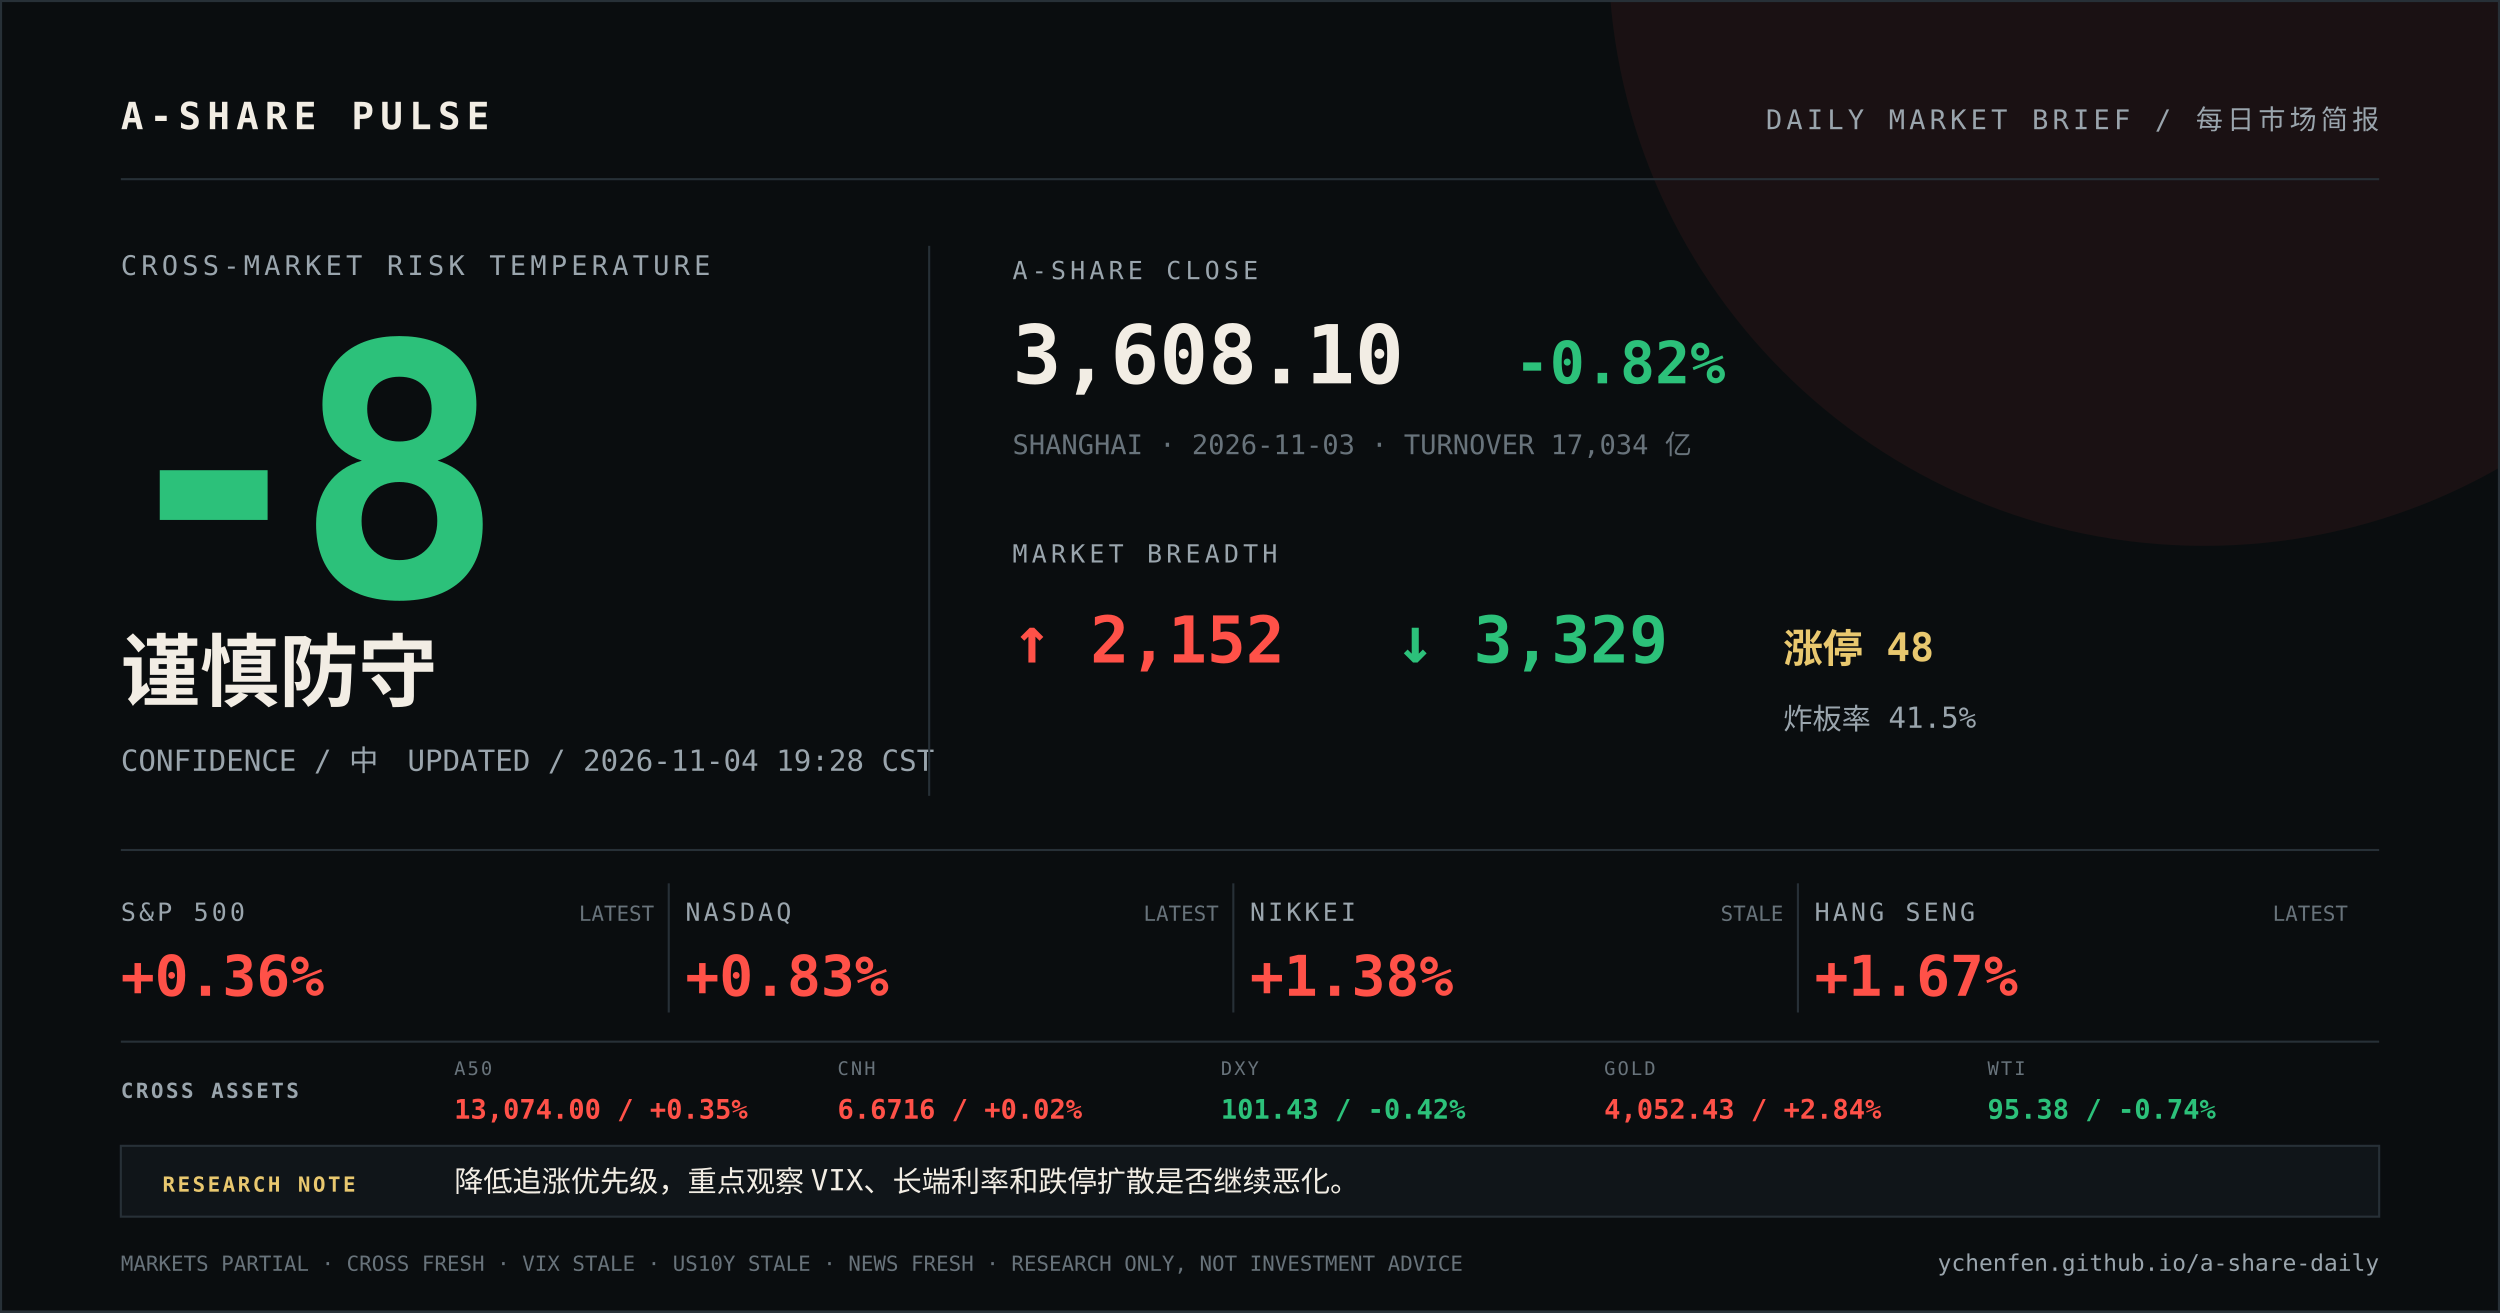
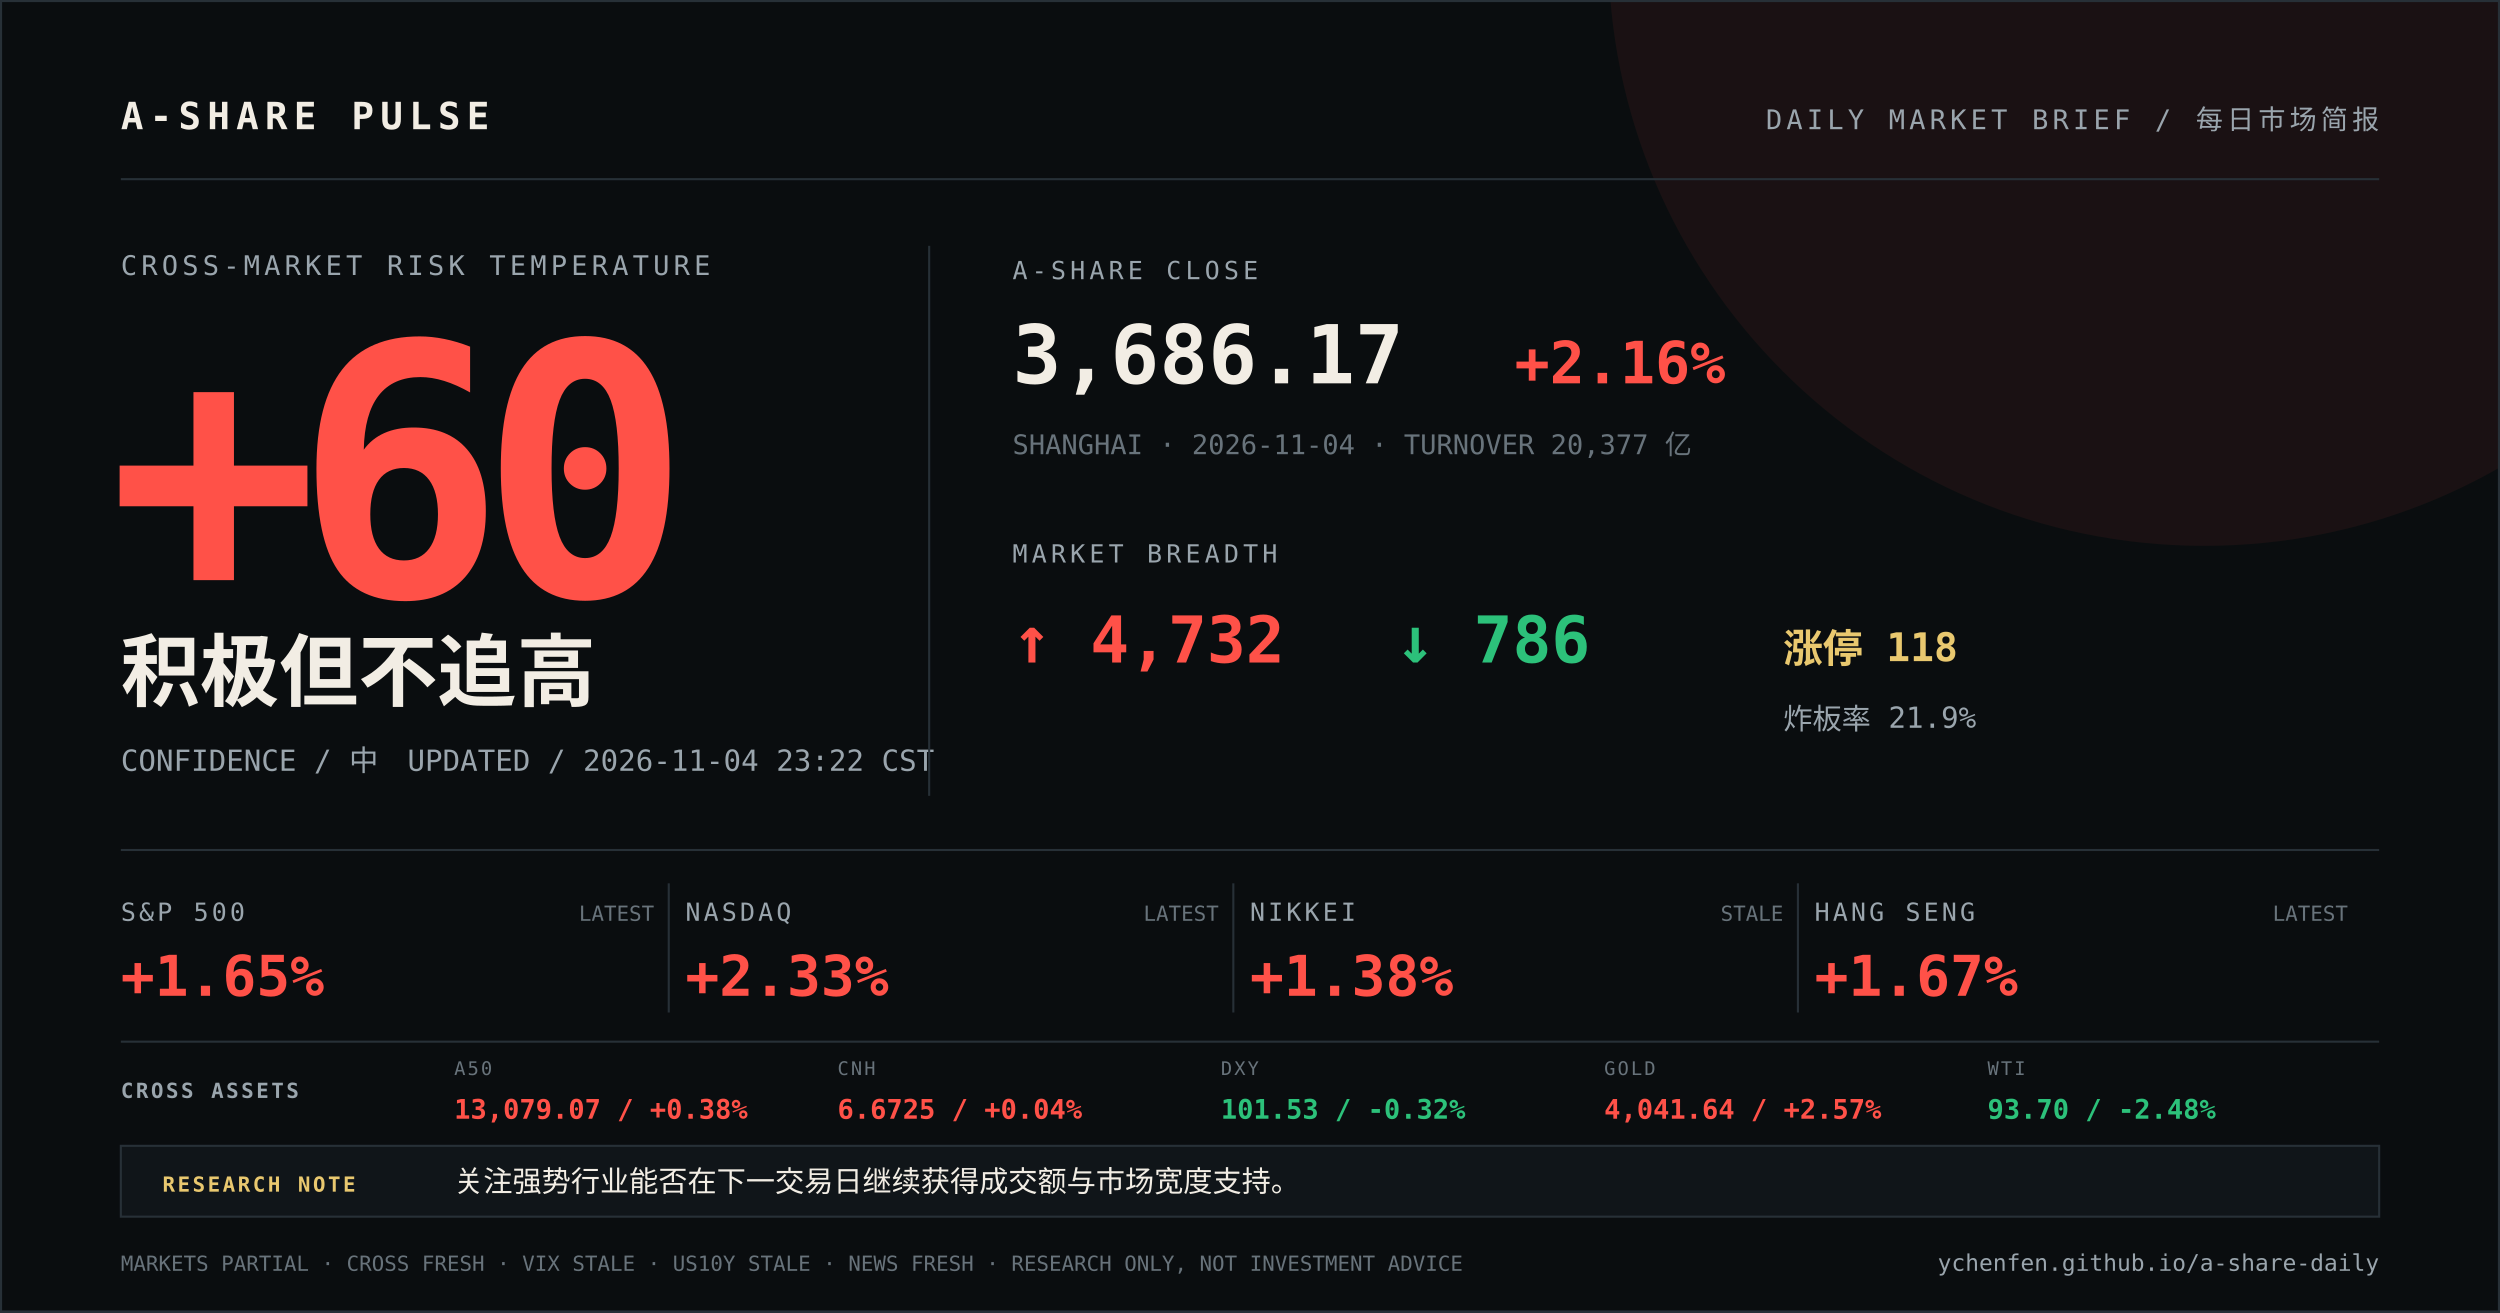
<svg xmlns="http://www.w3.org/2000/svg" width="1200" height="630" viewBox="0 0 1200 630">
  <rect width="1200" height="630" fill="#0a0d0f" />
  <circle cx="1058" cy="-24" r="286" fill="#ff5148" opacity="0.07" />
  <path d="M0 0H1200V630H0Z" fill="none" stroke="#273037" stroke-width="2" />
  <g font-family="DIN Alternate, SFMono-Regular, Menlo, monospace">
    <text x="58" y="62" fill="#f2ede4" font-size="18" font-weight="700" letter-spacing="3">A-SHARE PULSE</text>
    <text x="1142" y="62" fill="#9aa5ad" font-size="13" text-anchor="end" letter-spacing="2">DAILY MARKET BRIEF / 每日市场简报</text>
    <line x1="58" y1="86" x2="1142" y2="86" stroke="#273037" />
    <text x="58" y="132" fill="#9aa5ad" font-size="13" letter-spacing="2">CROSS-MARKET RISK TEMPERATURE</text>
-     <text x="52" y="286" fill="#2cc17a" font-size="168" font-weight="800" letter-spacing="-12">-8</text>
-     <text x="58" y="336" fill="#f2ede4" font-size="38" font-weight="700">谨慎防守</text>
-     <text x="58" y="370" fill="#9aa5ad" font-size="14">CONFIDENCE / 中　UPDATED / 2026-11-04 19:28 CST</text>
+     <text x="52" y="286" fill="#ff5148" font-size="168" font-weight="800" letter-spacing="-12">+60</text>
+     <text x="58" y="336" fill="#f2ede4" font-size="38" font-weight="700">积极但不追高</text>
+     <text x="58" y="370" fill="#9aa5ad" font-size="14">CONFIDENCE / 中　UPDATED / 2026-11-04 23:22 CST</text>
    <line x1="446" y1="118" x2="446" y2="382" stroke="#273037" />
    <text x="486" y="134" fill="#9aa5ad" font-size="12" letter-spacing="2">A-SHARE CLOSE</text>
-     <text x="486" y="184" fill="#f2ede4" font-size="39" font-weight="700">3,608.10</text>
-     <text x="727" y="184" fill="#2cc17a" font-size="28" font-weight="700">-0.82%</text>
-     <text x="486" y="218" fill="#68737b" font-size="13">SHANGHAI · 2026-11-03 · TURNOVER 17,034 亿</text>
+     <text x="486" y="184" fill="#f2ede4" font-size="39" font-weight="700">3,686.17</text>
+     <text x="727" y="184" fill="#ff5148" font-size="28" font-weight="700">+2.16%</text>
+     <text x="486" y="218" fill="#68737b" font-size="13">SHANGHAI · 2026-11-04 · TURNOVER 20,377 亿</text>
    <text x="486" y="270" fill="#9aa5ad" font-size="12" letter-spacing="2">MARKET BREADTH</text>
-     <text x="486" y="318" fill="#ff5148" font-size="31" font-weight="700">↑ 2,152</text>
-     <text x="670" y="318" fill="#2cc17a" font-size="31" font-weight="700">↓ 3,329</text>
-     <text x="856" y="318" fill="#e9c86f" font-size="19" font-weight="700">涨停 48</text>
-     <text x="856" y="350" fill="#9aa5ad" font-size="14">炸板率 41.5%</text>
+     <text x="486" y="318" fill="#ff5148" font-size="31" font-weight="700">↑ 4,732</text>
+     <text x="670" y="318" fill="#2cc17a" font-size="31" font-weight="700">↓ 786</text>
+     <text x="856" y="318" fill="#e9c86f" font-size="19" font-weight="700">涨停 118</text>
+     <text x="856" y="350" fill="#9aa5ad" font-size="14">炸板率 21.9%</text>
    <line x1="58" y1="408" x2="1142" y2="408" stroke="#273037" />
    <text x="58" y="442" fill="#9aa5ad" font-size="12" letter-spacing="1.5">S&amp;P 500</text>
-     <text x="58" y="478" fill="#ff5148" font-size="27" font-weight="700">+0.36%</text>
+     <text x="58" y="478" fill="#ff5148" font-size="27" font-weight="700">+1.65%</text>
    <text x="314" y="442" fill="#68737b" font-size="10" text-anchor="end">LATEST</text>
    <line x1="321" y1="424" x2="321" y2="486" stroke="#273037" />
    <text x="329" y="442" fill="#9aa5ad" font-size="12" letter-spacing="1.5">NASDAQ</text>
-     <text x="329" y="478" fill="#ff5148" font-size="27" font-weight="700">+0.83%</text>
+     <text x="329" y="478" fill="#ff5148" font-size="27" font-weight="700">+2.33%</text>
    <text x="585" y="442" fill="#68737b" font-size="10" text-anchor="end">LATEST</text>
    <line x1="592" y1="424" x2="592" y2="486" stroke="#273037" />
    <text x="600" y="442" fill="#9aa5ad" font-size="12" letter-spacing="1.5">NIKKEI</text>
    <text x="600" y="478" fill="#ff5148" font-size="27" font-weight="700">+1.38%</text>
    <text x="856" y="442" fill="#68737b" font-size="10" text-anchor="end">STALE</text>
    <line x1="863" y1="424" x2="863" y2="486" stroke="#273037" />
    <text x="871" y="442" fill="#9aa5ad" font-size="12" letter-spacing="1.5">HANG SENG</text>
    <text x="871" y="478" fill="#ff5148" font-size="27" font-weight="700">+1.67%</text>
    <text x="1127" y="442" fill="#68737b" font-size="10" text-anchor="end">LATEST</text>
    <line x1="58" y1="500" x2="1142" y2="500" stroke="#273037" />
    <text x="58" y="527" fill="#9aa5ad" font-size="10" font-weight="700" letter-spacing="1.2">CROSS ASSETS</text>
    <text x="218" y="516" fill="#68737b" font-size="9" letter-spacing="1">A50</text>
-     <text x="218" y="537" fill="#ff5148" font-size="13" font-weight="700">13,074.00 / +0.35%</text>
+     <text x="218" y="537" fill="#ff5148" font-size="13" font-weight="700">13,079.07 / +0.38%</text>
    <text x="402" y="516" fill="#68737b" font-size="9" letter-spacing="1">CNH</text>
-     <text x="402" y="537" fill="#ff5148" font-size="13" font-weight="700">6.6716 / +0.02%</text>
+     <text x="402" y="537" fill="#ff5148" font-size="13" font-weight="700">6.6725 / +0.04%</text>
    <text x="586" y="516" fill="#68737b" font-size="9" letter-spacing="1">DXY</text>
-     <text x="586" y="537" fill="#2cc17a" font-size="13" font-weight="700">101.43 / -0.42%</text>
+     <text x="586" y="537" fill="#2cc17a" font-size="13" font-weight="700">101.53 / -0.32%</text>
    <text x="770" y="516" fill="#68737b" font-size="9" letter-spacing="1">GOLD</text>
-     <text x="770" y="537" fill="#ff5148" font-size="13" font-weight="700">4,052.43 / +2.84%</text>
+     <text x="770" y="537" fill="#ff5148" font-size="13" font-weight="700">4,041.64 / +2.57%</text>
    <text x="954" y="516" fill="#68737b" font-size="9" letter-spacing="1">WTI</text>
-     <text x="954" y="537" fill="#2cc17a" font-size="13" font-weight="700">95.38 / -0.74%</text>
+     <text x="954" y="537" fill="#2cc17a" font-size="13" font-weight="700">93.70 / -2.48%</text>
    <rect x="58" y="550" width="1084" height="34" fill="#101519" stroke="#273037" />
    <text x="78" y="572" fill="#e9c86f" font-size="10" font-weight="700" letter-spacing="1.2">RESEARCH NOTE</text>
-     <text x="218" y="572" fill="#f2ede4" font-size="14">降低追涨优先级，重点观察 VIX、长端利率和跌停扩散是否继续恶化。</text>
+     <text x="218" y="572" fill="#f2ede4" font-size="14">关注强势行业能否在下一交易日继续获得成交额与市场宽度支持。</text>
    <text x="58" y="610" fill="#68737b" font-size="10">MARKETS PARTIAL · CROSS FRESH · VIX STALE · US10Y STALE · NEWS FRESH · RESEARCH ONLY, NOT INVESTMENT ADVICE</text>
    <text x="1142" y="610" fill="#9aa5ad" font-size="11" text-anchor="end">ychenfen.github.io/a-share-daily</text>
  </g>
</svg>
